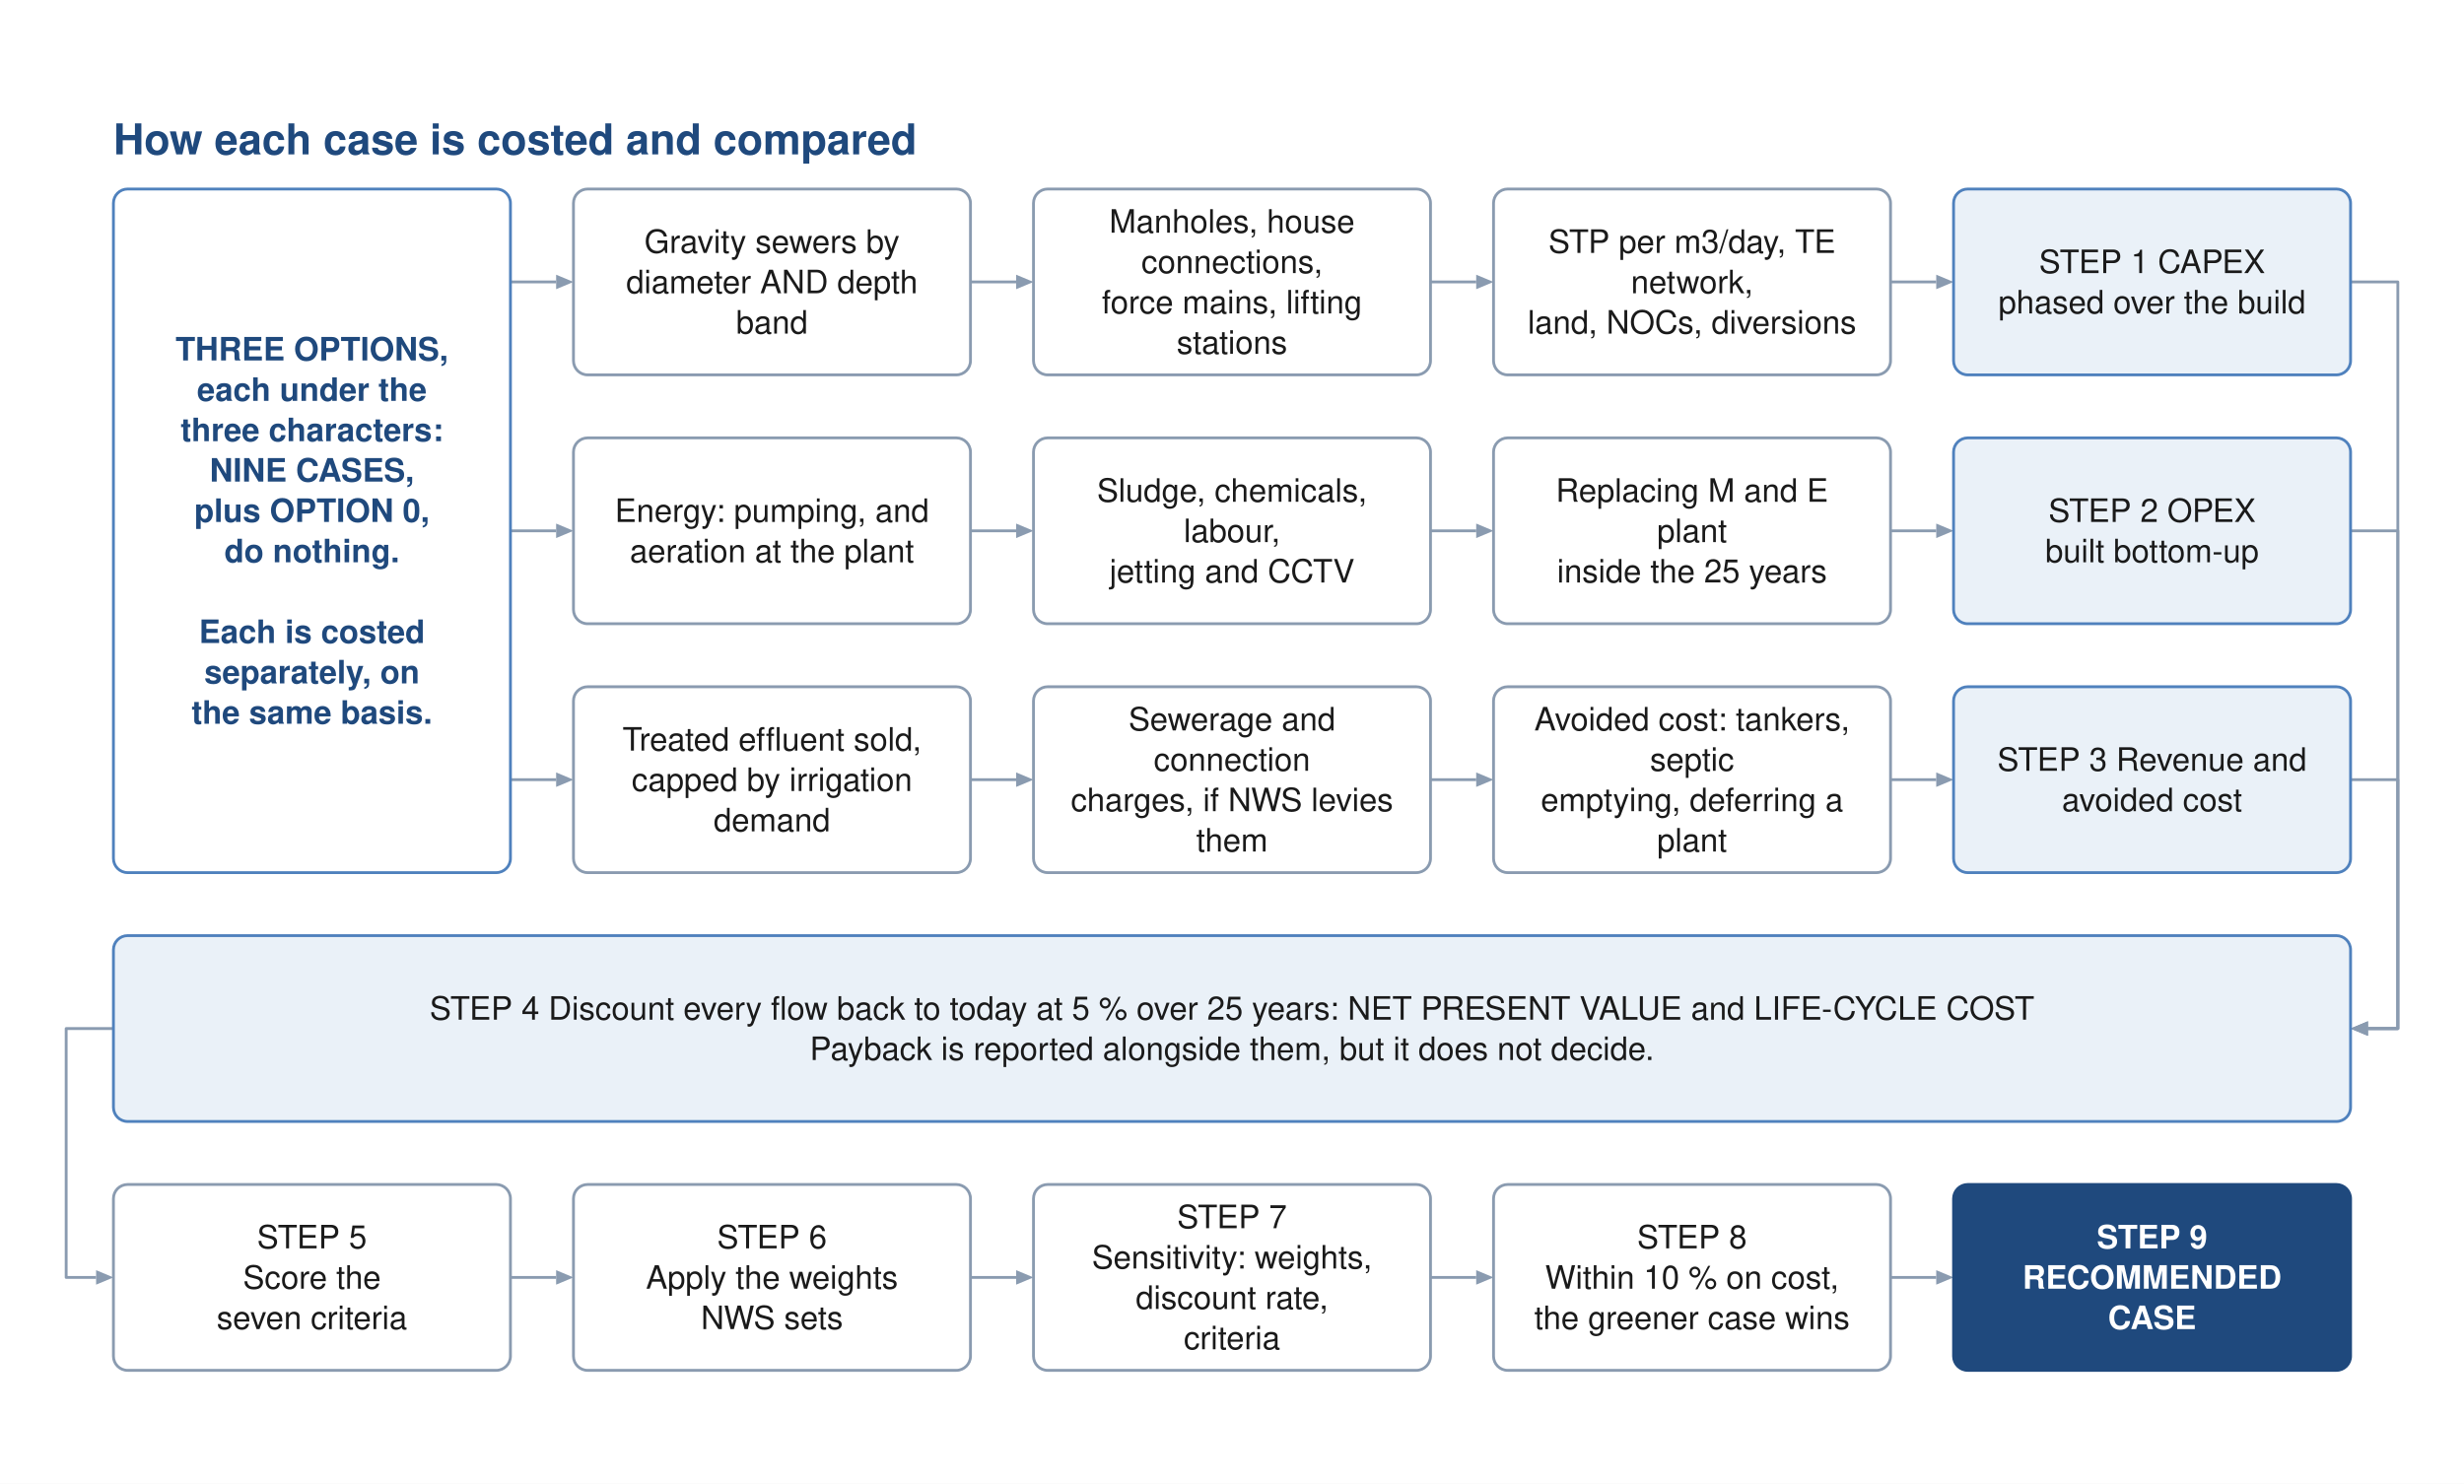
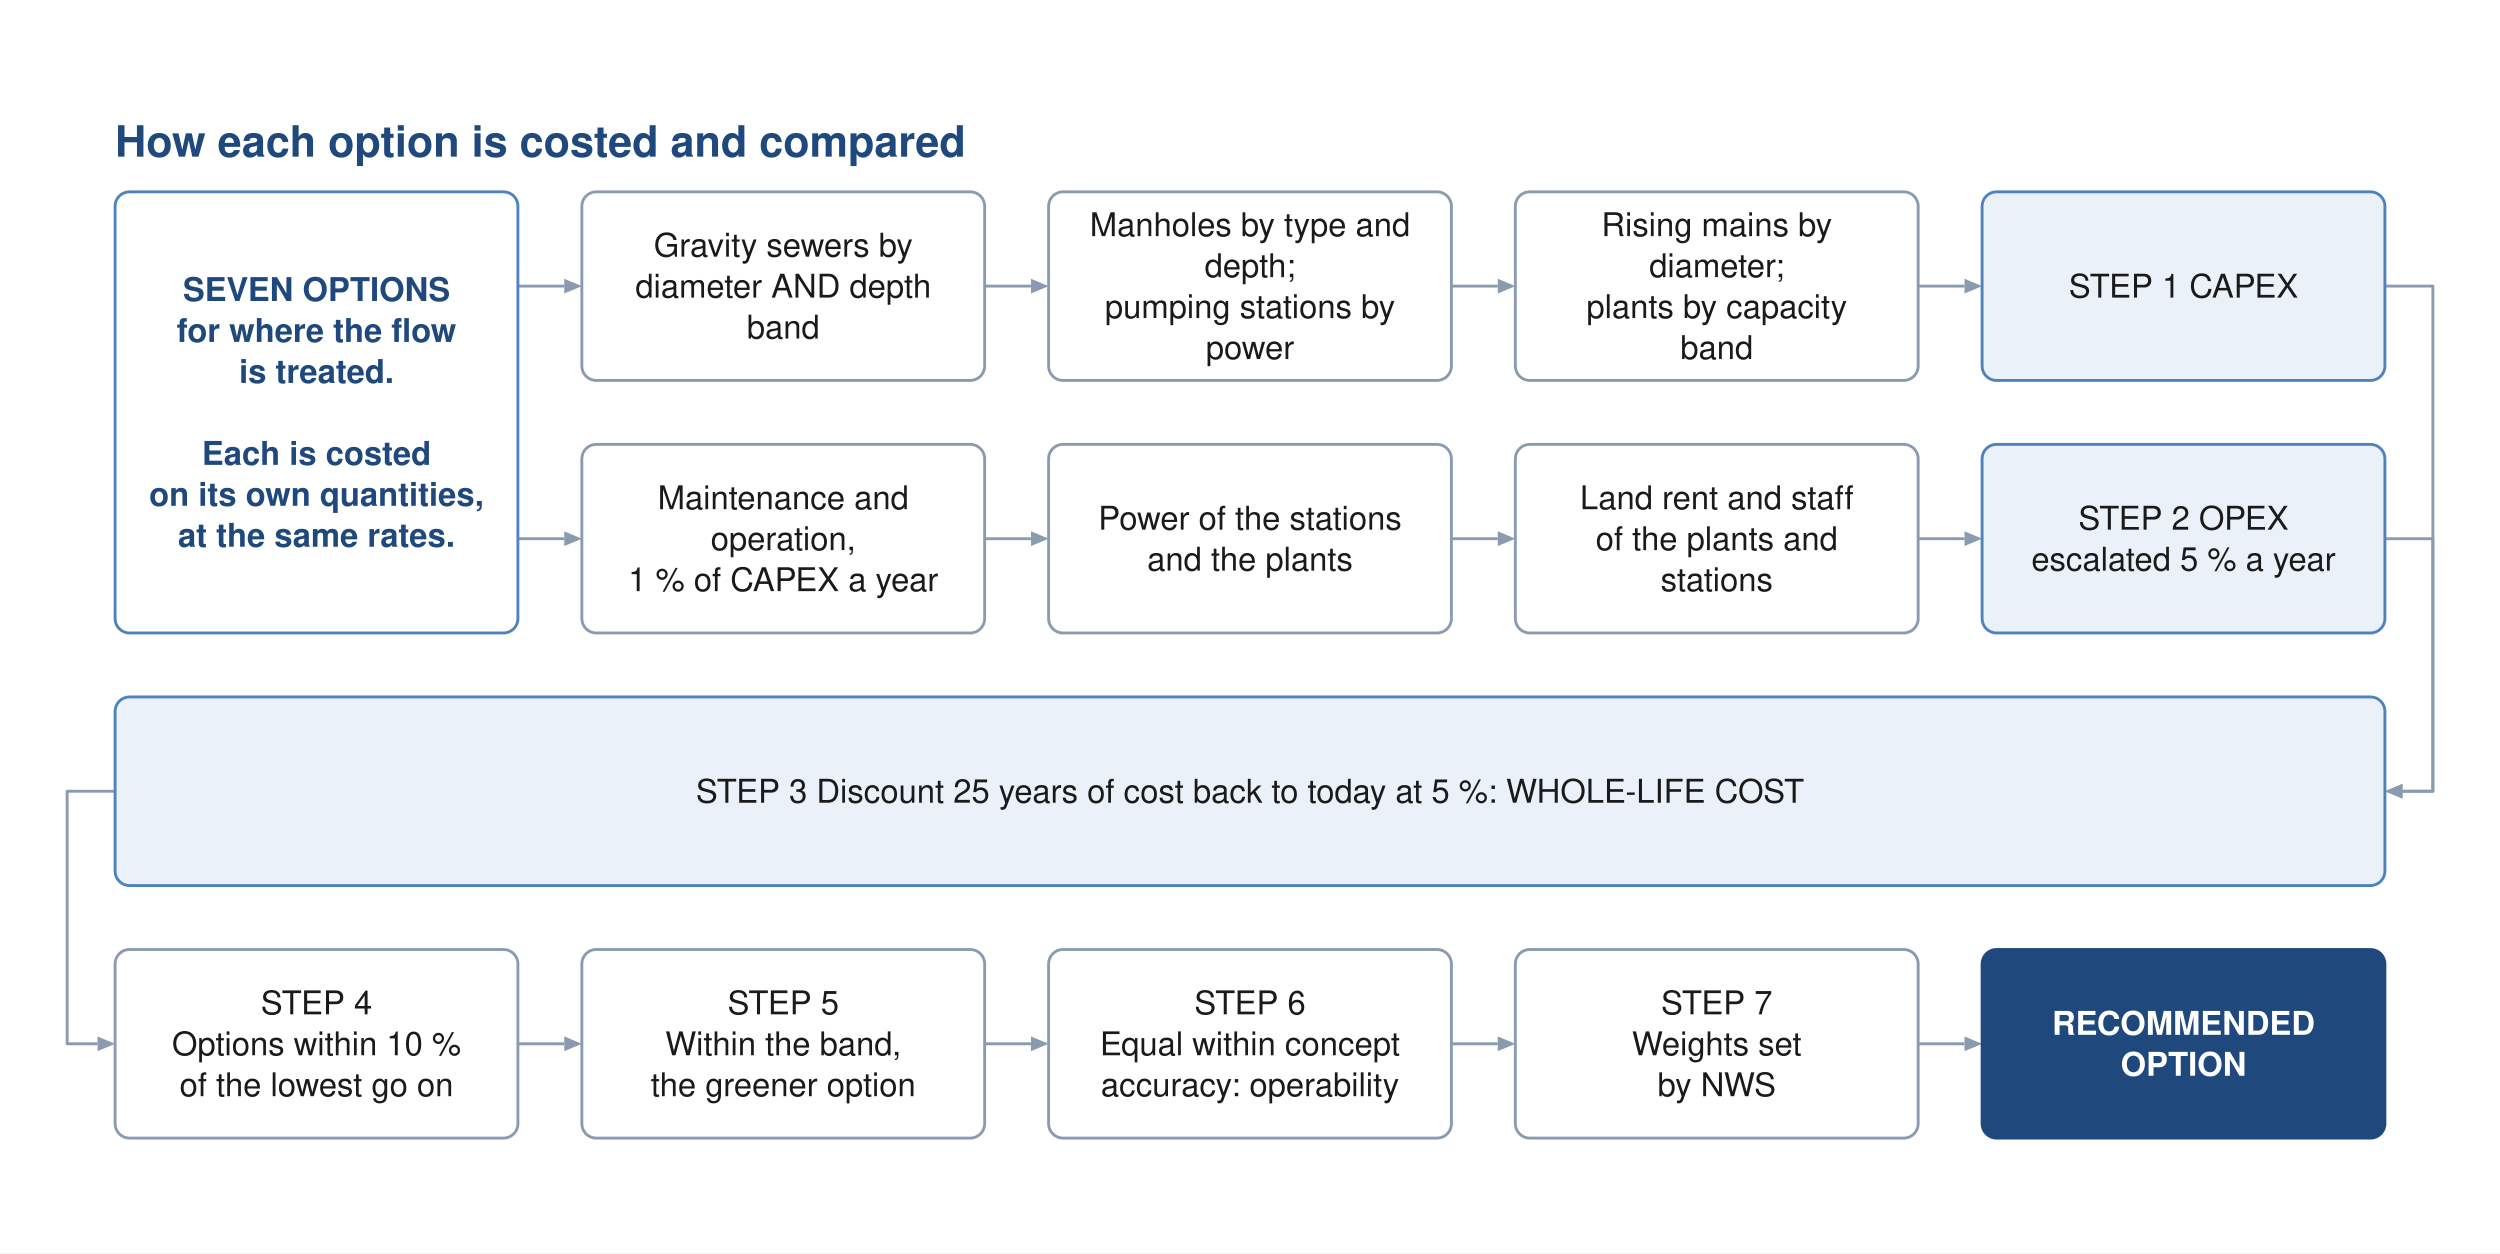
- <svg xmlns="http://www.w3.org/2000/svg" width="1564" height="942" viewBox="0 0 1564 942" font-family="Helvetica">
-   <rect width="1564" height="942" fill="#FFFFFF" />
-   <text x="72" y="98" font-family="Helvetica" font-size="27" font-weight="600" fill="#1F497D">How each case is costed and compared</text>
+ <svg xmlns="http://www.w3.org/2000/svg" width="1564" height="784" viewBox="0 0 1564 784" font-family="Helvetica">
+   <rect width="1564" height="784" fill="#FFFFFF" />
+   <text x="72" y="98" font-family="Helvetica" font-size="27" font-weight="600" fill="#1F497D">How each option is costed and compared</text>
  <path d="M324.0,179.0 L353.0,179.0" fill="none" stroke="#8A9BB0" stroke-width="1.8" stroke-linejoin="round" />
  <polygon points="364.0,179.0 353.0,183.6 353.0,174.4" fill="#8A9BB0" />
  <path d="M324.0,337.0 L353.0,337.0" fill="none" stroke="#8A9BB0" stroke-width="1.8" stroke-linejoin="round" />
  <polygon points="364.0,337.0 353.0,341.6 353.0,332.4" fill="#8A9BB0" />
-   <path d="M324.0,495.0 L353.0,495.0" fill="none" stroke="#8A9BB0" stroke-width="1.8" stroke-linejoin="round" />
-   <polygon points="364.0,495.0 353.0,499.6 353.0,490.4" fill="#8A9BB0" />
  <path d="M616.0,179.0 L645.0,179.0" fill="none" stroke="#8A9BB0" stroke-width="1.8" stroke-linejoin="round" />
  <polygon points="656.0,179.0 645.0,183.6 645.0,174.4" fill="#8A9BB0" />
  <path d="M908.0,179.0 L937.0,179.0" fill="none" stroke="#8A9BB0" stroke-width="1.8" stroke-linejoin="round" />
  <polygon points="948.0,179.0 937.0,183.6 937.0,174.4" fill="#8A9BB0" />
  <path d="M1200.0,179.0 L1229.0,179.0" fill="none" stroke="#8A9BB0" stroke-width="1.8" stroke-linejoin="round" />
  <polygon points="1240.0,179.0 1229.0,183.6 1229.0,174.4" fill="#8A9BB0" />
  <path d="M616.0,337.0 L645.0,337.0" fill="none" stroke="#8A9BB0" stroke-width="1.8" stroke-linejoin="round" />
  <polygon points="656.0,337.0 645.0,341.6 645.0,332.4" fill="#8A9BB0" />
  <path d="M908.0,337.0 L937.0,337.0" fill="none" stroke="#8A9BB0" stroke-width="1.8" stroke-linejoin="round" />
  <polygon points="948.0,337.0 937.0,341.6 937.0,332.4" fill="#8A9BB0" />
  <path d="M1200.0,337.0 L1229.0,337.0" fill="none" stroke="#8A9BB0" stroke-width="1.8" stroke-linejoin="round" />
  <polygon points="1240.0,337.0 1229.0,341.6 1229.0,332.4" fill="#8A9BB0" />
-   <path d="M616.0,495.0 L645.0,495.0" fill="none" stroke="#8A9BB0" stroke-width="1.8" stroke-linejoin="round" />
-   <polygon points="656.0,495.0 645.0,499.6 645.0,490.4" fill="#8A9BB0" />
-   <path d="M908.0,495.0 L937.0,495.0" fill="none" stroke="#8A9BB0" stroke-width="1.8" stroke-linejoin="round" />
-   <polygon points="948.0,495.0 937.0,499.6 937.0,490.4" fill="#8A9BB0" />
-   <path d="M1200.0,495.0 L1229.0,495.0" fill="none" stroke="#8A9BB0" stroke-width="1.8" stroke-linejoin="round" />
-   <polygon points="1240.0,495.0 1229.0,499.6 1229.0,490.4" fill="#8A9BB0" />
-   <path d="M324.0,811.0 L353.0,811.0" fill="none" stroke="#8A9BB0" stroke-width="1.8" stroke-linejoin="round" />
-   <polygon points="364.0,811.0 353.0,815.6 353.0,806.4" fill="#8A9BB0" />
-   <path d="M616.0,811.0 L645.0,811.0" fill="none" stroke="#8A9BB0" stroke-width="1.8" stroke-linejoin="round" />
-   <polygon points="656.0,811.0 645.0,815.6 645.0,806.4" fill="#8A9BB0" />
-   <path d="M908.0,811.0 L937.0,811.0" fill="none" stroke="#8A9BB0" stroke-width="1.8" stroke-linejoin="round" />
-   <polygon points="948.0,811.0 937.0,815.6 937.0,806.4" fill="#8A9BB0" />
-   <path d="M1200.0,811.0 L1229.0,811.0" fill="none" stroke="#8A9BB0" stroke-width="1.8" stroke-linejoin="round" />
-   <polygon points="1240.0,811.0 1229.0,815.6 1229.0,806.4" fill="#8A9BB0" />
-   <path d="M1492.0,179.0 L1522.0,179.0 L1522.0,653.0 L1503.0,653.0" fill="none" stroke="#8A9BB0" stroke-width="1.8" stroke-linejoin="round" />
-   <polygon points="1492.0,653.0 1503.0,648.4 1503.0,657.6" fill="#8A9BB0" />
-   <path d="M1492.0,337.0 L1522.0,337.0 L1522.0,653.0 L1503.0,653.0" fill="none" stroke="#8A9BB0" stroke-width="1.8" stroke-linejoin="round" />
-   <polygon points="1492.0,653.0 1503.0,648.4 1503.0,657.6" fill="#8A9BB0" />
-   <path d="M1492.0,495.0 L1522.0,495.0 L1522.0,653.0 L1503.0,653.0" fill="none" stroke="#8A9BB0" stroke-width="1.8" stroke-linejoin="round" />
-   <polygon points="1492.0,653.0 1503.0,648.4 1503.0,657.6" fill="#8A9BB0" />
-   <path d="M72.0,653.0 L42.0,653.0 L42.0,811.0 L61.0,811.0" fill="none" stroke="#8A9BB0" stroke-width="1.8" stroke-linejoin="round" />
-   <polygon points="72.0,811.0 61.0,815.6 61.0,806.4" fill="#8A9BB0" />
-   <rect x="72" y="120" width="252" height="434" rx="9" fill="#FFFFFF" stroke="#4F81BD" stroke-width="1.8" />
-   <text x="198.0" y="228.863" font-family="Helvetica" font-size="20.5" font-weight="600" fill="#1F497D" text-anchor="middle">THREE OPTIONS,</text>
-   <text x="198.0" y="254.488" font-family="Helvetica" font-size="20.5" font-weight="600" fill="#1F497D" text-anchor="middle">each under the</text>
-   <text x="198.0" y="280.113" font-family="Helvetica" font-size="20.5" font-weight="600" fill="#1F497D" text-anchor="middle">three characters:</text>
-   <text x="198.0" y="305.738" font-family="Helvetica" font-size="20.5" font-weight="600" fill="#1F497D" text-anchor="middle">NINE CASES,</text>
-   <text x="198.0" y="331.363" font-family="Helvetica" font-size="20.5" font-weight="600" fill="#1F497D" text-anchor="middle">plus OPTION 0,</text>
-   <text x="198.0" y="356.988" font-family="Helvetica" font-size="20.5" font-weight="600" fill="#1F497D" text-anchor="middle">do nothing.</text>
-   <text x="198.0" y="382.613" font-family="Helvetica" font-size="20.5" font-weight="600" fill="#1F497D" text-anchor="middle" />
-   <text x="198.0" y="408.238" font-family="Helvetica" font-size="20.5" font-weight="600" fill="#1F497D" text-anchor="middle">Each is costed</text>
-   <text x="198.0" y="433.863" font-family="Helvetica" font-size="20.5" font-weight="600" fill="#1F497D" text-anchor="middle">separately, on</text>
-   <text x="198.0" y="459.488" font-family="Helvetica" font-size="20.5" font-weight="600" fill="#1F497D" text-anchor="middle">the same basis.</text>
+   <path d="M324.0,653.0 L353.0,653.0" fill="none" stroke="#8A9BB0" stroke-width="1.8" stroke-linejoin="round" />
+   <polygon points="364.0,653.0 353.0,657.6 353.0,648.4" fill="#8A9BB0" />
+   <path d="M616.0,653.0 L645.0,653.0" fill="none" stroke="#8A9BB0" stroke-width="1.8" stroke-linejoin="round" />
+   <polygon points="656.0,653.0 645.0,657.6 645.0,648.4" fill="#8A9BB0" />
+   <path d="M908.0,653.0 L937.0,653.0" fill="none" stroke="#8A9BB0" stroke-width="1.8" stroke-linejoin="round" />
+   <polygon points="948.0,653.0 937.0,657.6 937.0,648.4" fill="#8A9BB0" />
+   <path d="M1200.0,653.0 L1229.0,653.0" fill="none" stroke="#8A9BB0" stroke-width="1.8" stroke-linejoin="round" />
+   <polygon points="1240.0,653.0 1229.0,657.6 1229.0,648.4" fill="#8A9BB0" />
+   <path d="M1492.0,179.0 L1522.0,179.0 L1522.0,495.0 L1503.0,495.0" fill="none" stroke="#8A9BB0" stroke-width="1.8" stroke-linejoin="round" />
+   <polygon points="1492.0,495.0 1503.0,490.4 1503.0,499.6" fill="#8A9BB0" />
+   <path d="M1492.0,337.0 L1522.0,337.0 L1522.0,495.0 L1503.0,495.0" fill="none" stroke="#8A9BB0" stroke-width="1.8" stroke-linejoin="round" />
+   <polygon points="1492.0,495.0 1503.0,490.4 1503.0,499.6" fill="#8A9BB0" />
+   <path d="M72.0,495.0 L42.0,495.0 L42.0,653.0 L61.0,653.0" fill="none" stroke="#8A9BB0" stroke-width="1.8" stroke-linejoin="round" />
+   <polygon points="72.0,653.0 61.0,657.6 61.0,648.4" fill="#8A9BB0" />
+   <rect x="72" y="120" width="252" height="276" rx="9" fill="#FFFFFF" stroke="#4F81BD" stroke-width="1.8" />
+   <text x="198.0" y="188.3" font-family="Helvetica" font-size="20.5" font-weight="600" fill="#1F497D" text-anchor="middle">SEVEN OPTIONS</text>
+   <text x="198.0" y="213.925" font-family="Helvetica" font-size="20.5" font-weight="600" fill="#1F497D" text-anchor="middle">for where the flow</text>
+   <text x="198.0" y="239.55" font-family="Helvetica" font-size="20.5" font-weight="600" fill="#1F497D" text-anchor="middle">is treated.</text>
+   <text x="198.0" y="265.175" font-family="Helvetica" font-size="20.5" font-weight="600" fill="#1F497D" text-anchor="middle" />
+   <text x="198.0" y="290.8" font-family="Helvetica" font-size="20.5" font-weight="600" fill="#1F497D" text-anchor="middle">Each is costed</text>
+   <text x="198.0" y="316.425" font-family="Helvetica" font-size="20.5" font-weight="600" fill="#1F497D" text-anchor="middle">on its own quantities,</text>
+   <text x="198.0" y="342.05" font-family="Helvetica" font-size="20.5" font-weight="600" fill="#1F497D" text-anchor="middle">at the same rates.</text>
  <rect x="364" y="120" width="252" height="118" rx="9" fill="#FFFFFF" stroke="#8A9BB0" stroke-width="1.8" />
  <text x="490.0" y="160.55" font-family="Helvetica" font-size="20.5" font-weight="400" fill="#1A1A1A" text-anchor="middle">Gravity sewers by</text>
  <text x="490.0" y="186.175" font-family="Helvetica" font-size="20.5" font-weight="400" fill="#1A1A1A" text-anchor="middle">diameter AND depth</text>
  <text x="490.0" y="211.8" font-family="Helvetica" font-size="20.5" font-weight="400" fill="#1A1A1A" text-anchor="middle">band</text>
  <rect x="656" y="120" width="252" height="118" rx="9" fill="#FFFFFF" stroke="#8A9BB0" stroke-width="1.8" />
-   <text x="782.0" y="147.738" font-family="Helvetica" font-size="20.5" font-weight="400" fill="#1A1A1A" text-anchor="middle">Manholes, house</text>
-   <text x="782.0" y="173.363" font-family="Helvetica" font-size="20.5" font-weight="400" fill="#1A1A1A" text-anchor="middle">connections,</text>
-   <text x="782.0" y="198.988" font-family="Helvetica" font-size="20.5" font-weight="400" fill="#1A1A1A" text-anchor="middle">force mains, lifting</text>
-   <text x="782.0" y="224.613" font-family="Helvetica" font-size="20.5" font-weight="400" fill="#1A1A1A" text-anchor="middle">stations</text>
+   <text x="782.0" y="147.738" font-family="Helvetica" font-size="20.5" font-weight="400" fill="#1A1A1A" text-anchor="middle">Manholes by type and</text>
+   <text x="782.0" y="173.363" font-family="Helvetica" font-size="20.5" font-weight="400" fill="#1A1A1A" text-anchor="middle">depth;</text>
+   <text x="782.0" y="198.988" font-family="Helvetica" font-size="20.5" font-weight="400" fill="#1A1A1A" text-anchor="middle">pumping stations by</text>
+   <text x="782.0" y="224.613" font-family="Helvetica" font-size="20.5" font-weight="400" fill="#1A1A1A" text-anchor="middle">power</text>
  <rect x="948" y="120" width="252" height="118" rx="9" fill="#FFFFFF" stroke="#8A9BB0" stroke-width="1.8" />
-   <text x="1074.0" y="160.55" font-family="Helvetica" font-size="20.5" font-weight="400" fill="#1A1A1A" text-anchor="middle">STP per m3/day, TE</text>
-   <text x="1074.0" y="186.175" font-family="Helvetica" font-size="20.5" font-weight="400" fill="#1A1A1A" text-anchor="middle">network,</text>
-   <text x="1074.0" y="211.8" font-family="Helvetica" font-size="20.5" font-weight="400" fill="#1A1A1A" text-anchor="middle">land, NOCs, diversions</text>
+   <text x="1074.0" y="147.738" font-family="Helvetica" font-size="20.5" font-weight="400" fill="#1A1A1A" text-anchor="middle">Rising mains by</text>
+   <text x="1074.0" y="173.363" font-family="Helvetica" font-size="20.5" font-weight="400" fill="#1A1A1A" text-anchor="middle">diameter;</text>
+   <text x="1074.0" y="198.988" font-family="Helvetica" font-size="20.5" font-weight="400" fill="#1A1A1A" text-anchor="middle">plants by capacity</text>
+   <text x="1074.0" y="224.613" font-family="Helvetica" font-size="20.5" font-weight="400" fill="#1A1A1A" text-anchor="middle">band</text>
  <rect x="1240" y="120" width="252" height="118" rx="9" fill="#EAF1F8" stroke="#4F81BD" stroke-width="1.8" />
-   <text x="1366.0" y="173.363" font-family="Helvetica" font-size="20.5" font-weight="400" fill="#1A1A1A" text-anchor="middle">STEP 1  CAPEX</text>
-   <text x="1366.0" y="198.988" font-family="Helvetica" font-size="20.5" font-weight="400" fill="#1A1A1A" text-anchor="middle">phased over the build</text>
+   <text x="1366.0" y="186.175" font-family="Helvetica" font-size="20.5" font-weight="400" fill="#1A1A1A" text-anchor="middle">STEP 1  CAPEX</text>
  <rect x="364" y="278" width="252" height="118" rx="9" fill="#FFFFFF" stroke="#8A9BB0" stroke-width="1.8" />
-   <text x="490.0" y="331.363" font-family="Helvetica" font-size="20.5" font-weight="400" fill="#1A1A1A" text-anchor="middle">Energy: pumping, and</text>
-   <text x="490.0" y="356.988" font-family="Helvetica" font-size="20.5" font-weight="400" fill="#1A1A1A" text-anchor="middle">aeration at the plant</text>
+   <text x="490.0" y="318.55" font-family="Helvetica" font-size="20.5" font-weight="400" fill="#1A1A1A" text-anchor="middle">Maintenance and</text>
+   <text x="490.0" y="344.175" font-family="Helvetica" font-size="20.5" font-weight="400" fill="#1A1A1A" text-anchor="middle">operation,</text>
+   <text x="490.0" y="369.8" font-family="Helvetica" font-size="20.5" font-weight="400" fill="#1A1A1A" text-anchor="middle">1 % of CAPEX a year</text>
  <rect x="656" y="278" width="252" height="118" rx="9" fill="#FFFFFF" stroke="#8A9BB0" stroke-width="1.8" />
-   <text x="782.0" y="318.55" font-family="Helvetica" font-size="20.5" font-weight="400" fill="#1A1A1A" text-anchor="middle">Sludge, chemicals,</text>
-   <text x="782.0" y="344.175" font-family="Helvetica" font-size="20.5" font-weight="400" fill="#1A1A1A" text-anchor="middle">labour,</text>
-   <text x="782.0" y="369.8" font-family="Helvetica" font-size="20.5" font-weight="400" fill="#1A1A1A" text-anchor="middle">jetting and CCTV</text>
+   <text x="782.0" y="331.363" font-family="Helvetica" font-size="20.5" font-weight="400" fill="#1A1A1A" text-anchor="middle">Power of the stations</text>
+   <text x="782.0" y="356.988" font-family="Helvetica" font-size="20.5" font-weight="400" fill="#1A1A1A" text-anchor="middle">and the plants</text>
  <rect x="948" y="278" width="252" height="118" rx="9" fill="#FFFFFF" stroke="#8A9BB0" stroke-width="1.8" />
-   <text x="1074.0" y="318.55" font-family="Helvetica" font-size="20.5" font-weight="400" fill="#1A1A1A" text-anchor="middle">Replacing M and E</text>
-   <text x="1074.0" y="344.175" font-family="Helvetica" font-size="20.5" font-weight="400" fill="#1A1A1A" text-anchor="middle">plant</text>
-   <text x="1074.0" y="369.8" font-family="Helvetica" font-size="20.5" font-weight="400" fill="#1A1A1A" text-anchor="middle">inside the 25 years</text>
+   <text x="1074.0" y="318.55" font-family="Helvetica" font-size="20.5" font-weight="400" fill="#1A1A1A" text-anchor="middle">Land rent and staff</text>
+   <text x="1074.0" y="344.175" font-family="Helvetica" font-size="20.5" font-weight="400" fill="#1A1A1A" text-anchor="middle">of the plants and</text>
+   <text x="1074.0" y="369.8" font-family="Helvetica" font-size="20.5" font-weight="400" fill="#1A1A1A" text-anchor="middle">stations</text>
  <rect x="1240" y="278" width="252" height="118" rx="9" fill="#EAF1F8" stroke="#4F81BD" stroke-width="1.8" />
  <text x="1366.0" y="331.363" font-family="Helvetica" font-size="20.5" font-weight="400" fill="#1A1A1A" text-anchor="middle">STEP 2  OPEX</text>
-   <text x="1366.0" y="356.988" font-family="Helvetica" font-size="20.5" font-weight="400" fill="#1A1A1A" text-anchor="middle">built bottom-up</text>
-   <rect x="364" y="436" width="252" height="118" rx="9" fill="#FFFFFF" stroke="#8A9BB0" stroke-width="1.8" />
-   <text x="490.0" y="476.55" font-family="Helvetica" font-size="20.5" font-weight="400" fill="#1A1A1A" text-anchor="middle">Treated effluent sold,</text>
-   <text x="490.0" y="502.175" font-family="Helvetica" font-size="20.5" font-weight="400" fill="#1A1A1A" text-anchor="middle">capped by irrigation</text>
-   <text x="490.0" y="527.8" font-family="Helvetica" font-size="20.5" font-weight="400" fill="#1A1A1A" text-anchor="middle">demand</text>
-   <rect x="656" y="436" width="252" height="118" rx="9" fill="#FFFFFF" stroke="#8A9BB0" stroke-width="1.8" />
-   <text x="782.0" y="463.738" font-family="Helvetica" font-size="20.5" font-weight="400" fill="#1A1A1A" text-anchor="middle">Sewerage and</text>
-   <text x="782.0" y="489.363" font-family="Helvetica" font-size="20.5" font-weight="400" fill="#1A1A1A" text-anchor="middle">connection</text>
-   <text x="782.0" y="514.987" font-family="Helvetica" font-size="20.5" font-weight="400" fill="#1A1A1A" text-anchor="middle">charges, if NWS levies</text>
-   <text x="782.0" y="540.612" font-family="Helvetica" font-size="20.5" font-weight="400" fill="#1A1A1A" text-anchor="middle">them</text>
-   <rect x="948" y="436" width="252" height="118" rx="9" fill="#FFFFFF" stroke="#8A9BB0" stroke-width="1.8" />
-   <text x="1074.0" y="463.738" font-family="Helvetica" font-size="20.5" font-weight="400" fill="#1A1A1A" text-anchor="middle">Avoided cost: tankers,</text>
-   <text x="1074.0" y="489.363" font-family="Helvetica" font-size="20.5" font-weight="400" fill="#1A1A1A" text-anchor="middle">septic</text>
-   <text x="1074.0" y="514.987" font-family="Helvetica" font-size="20.5" font-weight="400" fill="#1A1A1A" text-anchor="middle">emptying, deferring a</text>
-   <text x="1074.0" y="540.612" font-family="Helvetica" font-size="20.5" font-weight="400" fill="#1A1A1A" text-anchor="middle">plant</text>
-   <rect x="1240" y="436" width="252" height="118" rx="9" fill="#EAF1F8" stroke="#4F81BD" stroke-width="1.8" />
-   <text x="1366.0" y="489.363" font-family="Helvetica" font-size="20.5" font-weight="400" fill="#1A1A1A" text-anchor="middle">STEP 3  Revenue and</text>
-   <text x="1366.0" y="514.987" font-family="Helvetica" font-size="20.5" font-weight="400" fill="#1A1A1A" text-anchor="middle">avoided cost</text>
-   <rect x="72" y="594" width="1420" height="118" rx="9" fill="#EAF1F8" stroke="#4F81BD" stroke-width="1.8" />
-   <text x="782.0" y="647.362" font-family="Helvetica" font-size="20.5" font-weight="400" fill="#1A1A1A" text-anchor="middle">STEP 4   Discount every flow back to today at 5 % over 25 years:  NET PRESENT VALUE and LIFE-CYCLE COST</text>
-   <text x="782.0" y="672.987" font-family="Helvetica" font-size="20.5" font-weight="400" fill="#1A1A1A" text-anchor="middle">Payback is reported alongside them, but it does not decide.</text>
-   <rect x="72" y="752" width="252" height="118" rx="9" fill="#FFFFFF" stroke="#8A9BB0" stroke-width="1.8" />
-   <text x="198.0" y="792.55" font-family="Helvetica" font-size="20.5" font-weight="400" fill="#1A1A1A" text-anchor="middle">STEP 5</text>
-   <text x="198.0" y="818.175" font-family="Helvetica" font-size="20.5" font-weight="400" fill="#1A1A1A" text-anchor="middle">Score the</text>
-   <text x="198.0" y="843.8" font-family="Helvetica" font-size="20.5" font-weight="400" fill="#1A1A1A" text-anchor="middle">seven criteria</text>
-   <rect x="364" y="752" width="252" height="118" rx="9" fill="#FFFFFF" stroke="#8A9BB0" stroke-width="1.8" />
-   <text x="490.0" y="792.55" font-family="Helvetica" font-size="20.5" font-weight="400" fill="#1A1A1A" text-anchor="middle">STEP 6</text>
-   <text x="490.0" y="818.175" font-family="Helvetica" font-size="20.5" font-weight="400" fill="#1A1A1A" text-anchor="middle">Apply the weights</text>
-   <text x="490.0" y="843.8" font-family="Helvetica" font-size="20.5" font-weight="400" fill="#1A1A1A" text-anchor="middle">NWS sets</text>
-   <rect x="656" y="752" width="252" height="118" rx="9" fill="#FFFFFF" stroke="#8A9BB0" stroke-width="1.8" />
-   <text x="782.0" y="779.737" font-family="Helvetica" font-size="20.5" font-weight="400" fill="#1A1A1A" text-anchor="middle">STEP 7</text>
-   <text x="782.0" y="805.362" font-family="Helvetica" font-size="20.5" font-weight="400" fill="#1A1A1A" text-anchor="middle">Sensitivity: weights,</text>
-   <text x="782.0" y="830.987" font-family="Helvetica" font-size="20.5" font-weight="400" fill="#1A1A1A" text-anchor="middle">discount rate,</text>
-   <text x="782.0" y="856.612" font-family="Helvetica" font-size="20.5" font-weight="400" fill="#1A1A1A" text-anchor="middle">criteria</text>
-   <rect x="948" y="752" width="252" height="118" rx="9" fill="#FFFFFF" stroke="#8A9BB0" stroke-width="1.8" />
-   <text x="1074.0" y="792.55" font-family="Helvetica" font-size="20.5" font-weight="400" fill="#1A1A1A" text-anchor="middle">STEP 8</text>
-   <text x="1074.0" y="818.175" font-family="Helvetica" font-size="20.5" font-weight="400" fill="#1A1A1A" text-anchor="middle">Within 10 % on cost,</text>
-   <text x="1074.0" y="843.8" font-family="Helvetica" font-size="20.5" font-weight="400" fill="#1A1A1A" text-anchor="middle">the greener case wins</text>
-   <rect x="1240" y="752" width="252" height="118" rx="9" fill="#1F497D" stroke="#1F497D" stroke-width="1.8" />
-   <text x="1366.0" y="792.55" font-family="Helvetica" font-size="20.5" font-weight="600" fill="#FFFFFF" text-anchor="middle">STEP 9</text>
-   <text x="1366.0" y="818.175" font-family="Helvetica" font-size="20.5" font-weight="600" fill="#FFFFFF" text-anchor="middle">RECOMMENDED</text>
-   <text x="1366.0" y="843.8" font-family="Helvetica" font-size="20.5" font-weight="600" fill="#FFFFFF" text-anchor="middle">CASE</text>
+   <text x="1366.0" y="356.988" font-family="Helvetica" font-size="20.5" font-weight="400" fill="#1A1A1A" text-anchor="middle">escalated 5 % a year</text>
+   <rect x="72" y="436" width="1420" height="118" rx="9" fill="#EAF1F8" stroke="#4F81BD" stroke-width="1.8" />
+   <text x="782.0" y="502.175" font-family="Helvetica" font-size="20.5" font-weight="400" fill="#1A1A1A" text-anchor="middle">STEP 3   Discount 25 years of cost back to today at 5 %:  WHOLE-LIFE COST</text>
+   <rect x="72" y="594" width="252" height="118" rx="9" fill="#FFFFFF" stroke="#8A9BB0" stroke-width="1.8" />
+   <text x="198.0" y="634.55" font-family="Helvetica" font-size="20.5" font-weight="400" fill="#1A1A1A" text-anchor="middle">STEP 4</text>
+   <text x="198.0" y="660.175" font-family="Helvetica" font-size="20.5" font-weight="400" fill="#1A1A1A" text-anchor="middle">Options within 10 %</text>
+   <text x="198.0" y="685.8" font-family="Helvetica" font-size="20.5" font-weight="400" fill="#1A1A1A" text-anchor="middle">of the lowest go on</text>
+   <rect x="364" y="594" width="252" height="118" rx="9" fill="#FFFFFF" stroke="#8A9BB0" stroke-width="1.8" />
+   <text x="490.0" y="634.55" font-family="Helvetica" font-size="20.5" font-weight="400" fill="#1A1A1A" text-anchor="middle">STEP 5</text>
+   <text x="490.0" y="660.175" font-family="Helvetica" font-size="20.5" font-weight="400" fill="#1A1A1A" text-anchor="middle">Within the band,</text>
+   <text x="490.0" y="685.8" font-family="Helvetica" font-size="20.5" font-weight="400" fill="#1A1A1A" text-anchor="middle">the greener option</text>
+   <rect x="656" y="594" width="252" height="118" rx="9" fill="#FFFFFF" stroke="#8A9BB0" stroke-width="1.8" />
+   <text x="782.0" y="634.55" font-family="Helvetica" font-size="20.5" font-weight="400" fill="#1A1A1A" text-anchor="middle">STEP 6</text>
+   <text x="782.0" y="660.175" font-family="Helvetica" font-size="20.5" font-weight="400" fill="#1A1A1A" text-anchor="middle">Equal within concept</text>
+   <text x="782.0" y="685.8" font-family="Helvetica" font-size="20.5" font-weight="400" fill="#1A1A1A" text-anchor="middle">accuracy: operability</text>
+   <rect x="948" y="594" width="252" height="118" rx="9" fill="#FFFFFF" stroke="#8A9BB0" stroke-width="1.8" />
+   <text x="1074.0" y="634.55" font-family="Helvetica" font-size="20.5" font-weight="400" fill="#1A1A1A" text-anchor="middle">STEP 7</text>
+   <text x="1074.0" y="660.175" font-family="Helvetica" font-size="20.5" font-weight="400" fill="#1A1A1A" text-anchor="middle">Weights set</text>
+   <text x="1074.0" y="685.8" font-family="Helvetica" font-size="20.5" font-weight="400" fill="#1A1A1A" text-anchor="middle">by NWS</text>
+   <rect x="1240" y="594" width="252" height="118" rx="9" fill="#1F497D" stroke="#1F497D" stroke-width="1.8" />
+   <text x="1366.0" y="647.362" font-family="Helvetica" font-size="20.5" font-weight="600" fill="#FFFFFF" text-anchor="middle">RECOMMENDED</text>
+   <text x="1366.0" y="672.987" font-family="Helvetica" font-size="20.5" font-weight="600" fill="#FFFFFF" text-anchor="middle">OPTION</text>
</svg>
